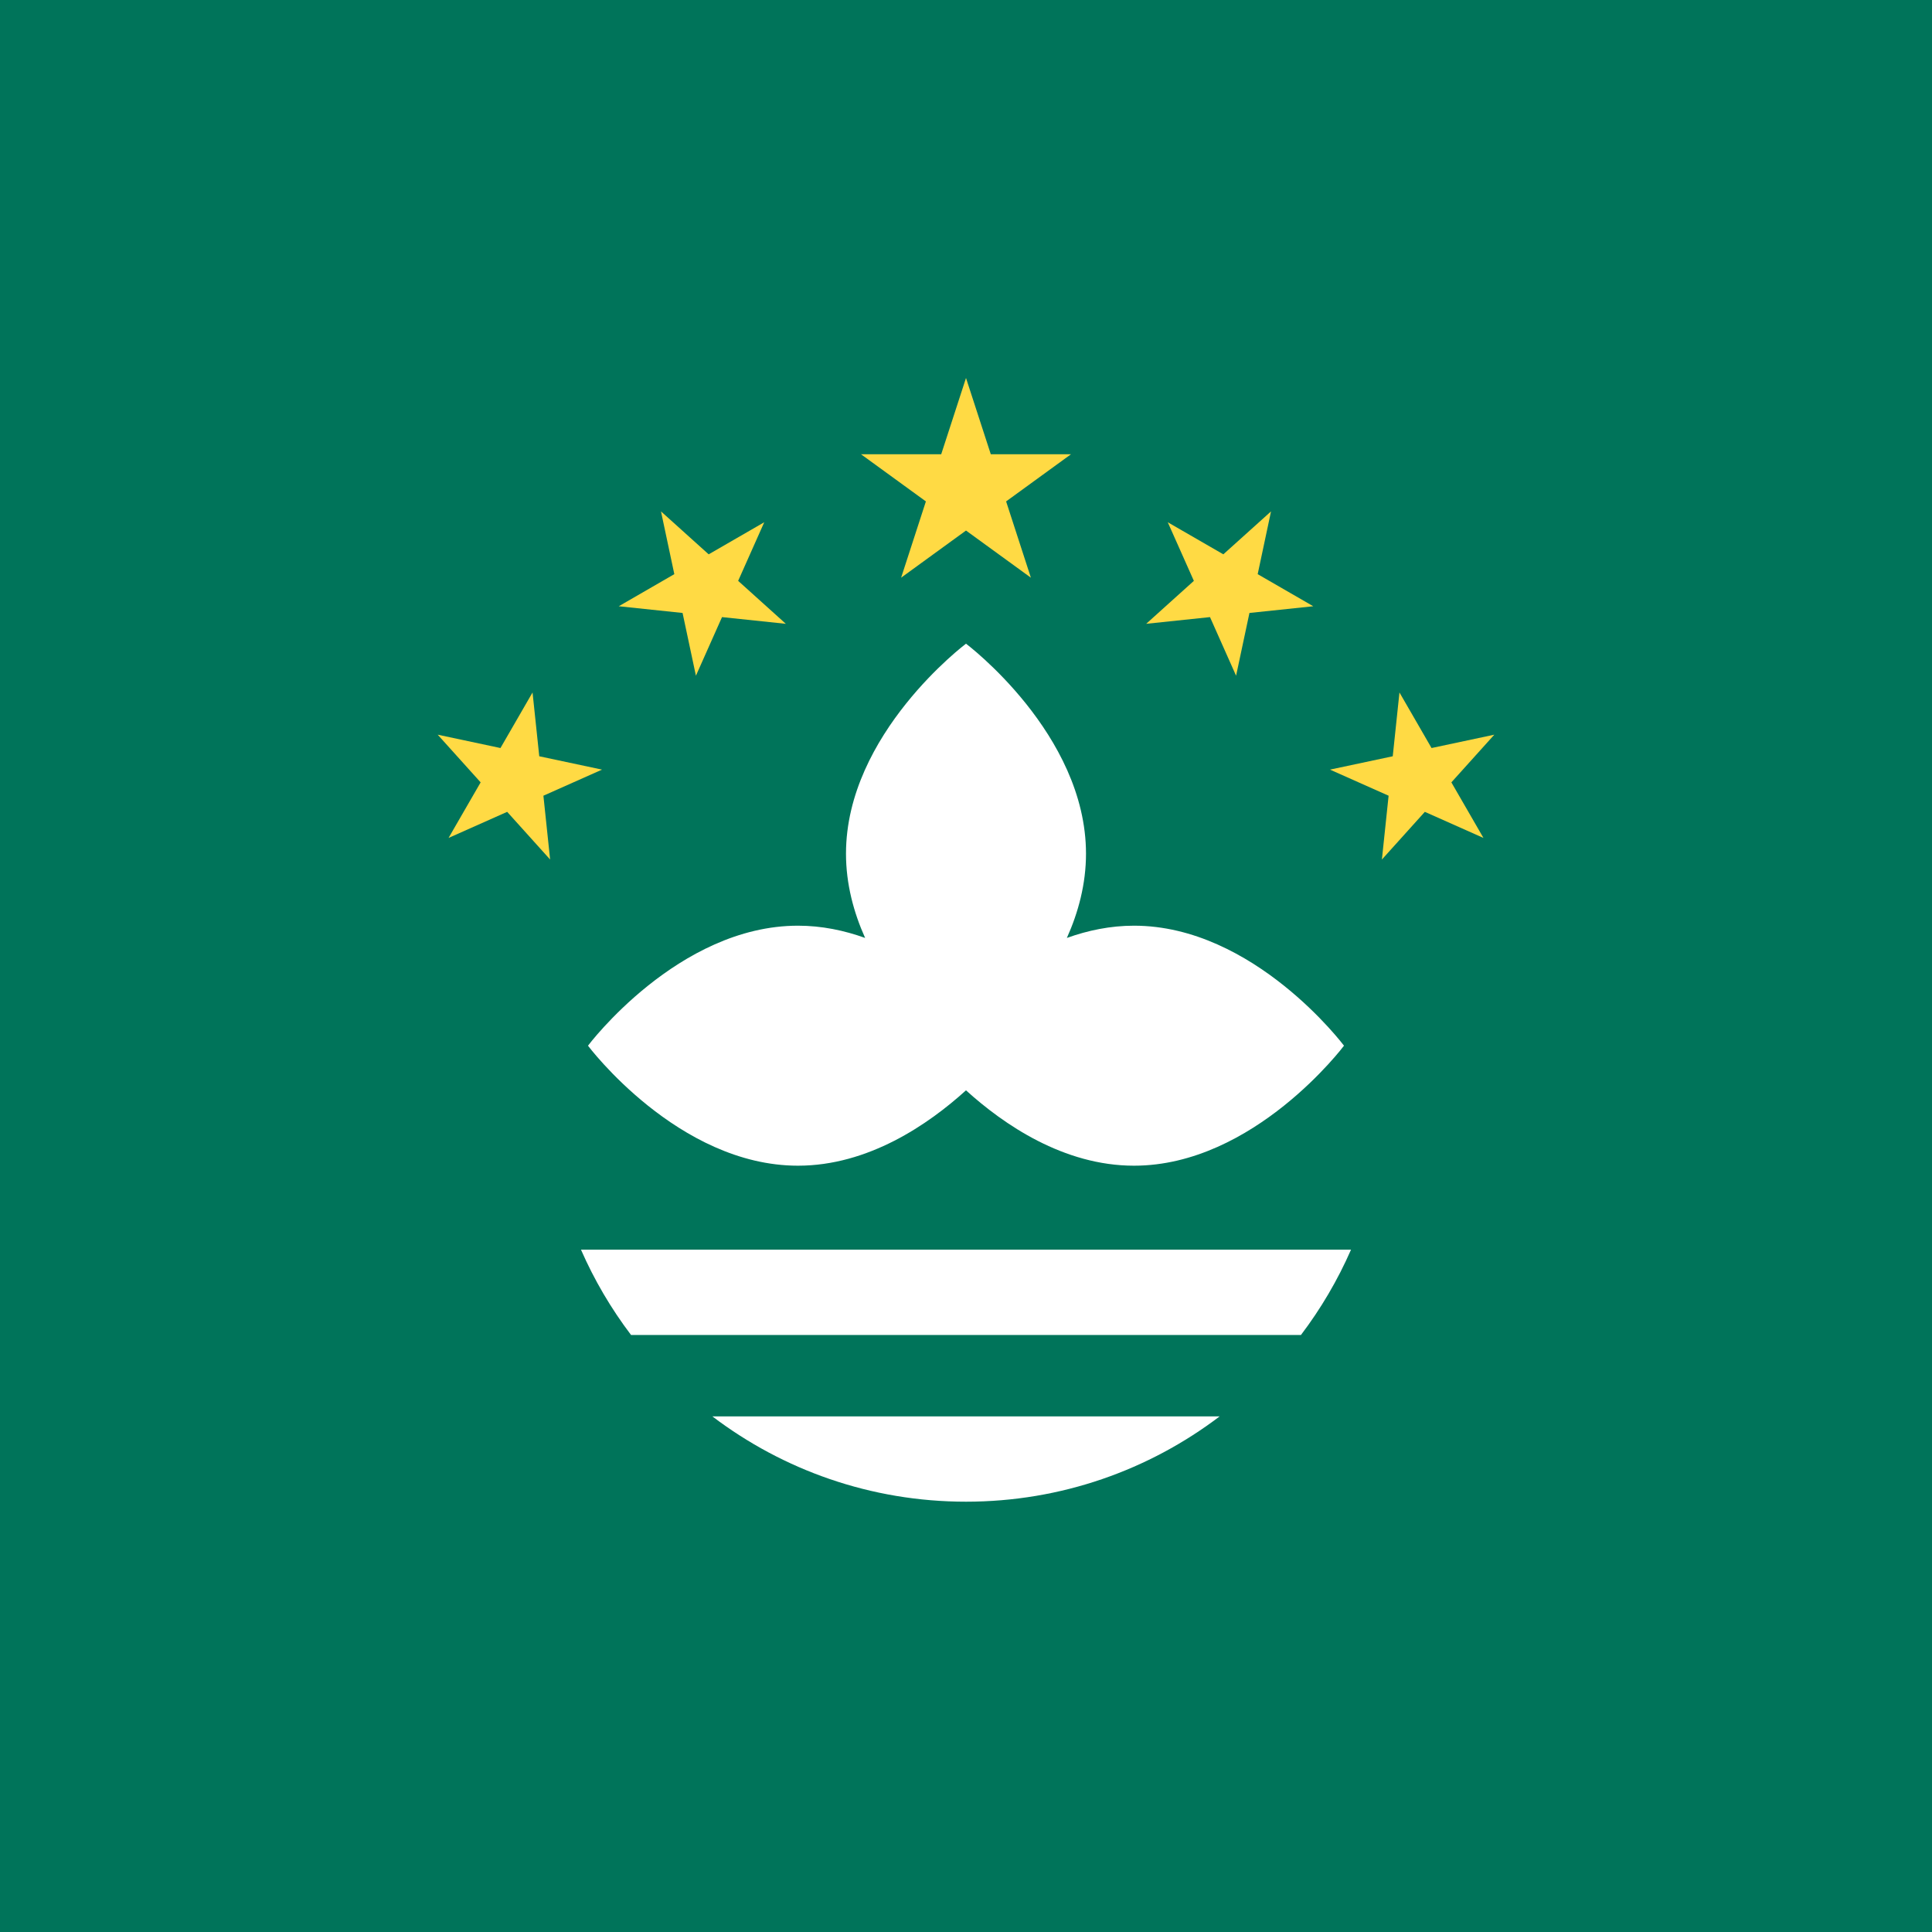
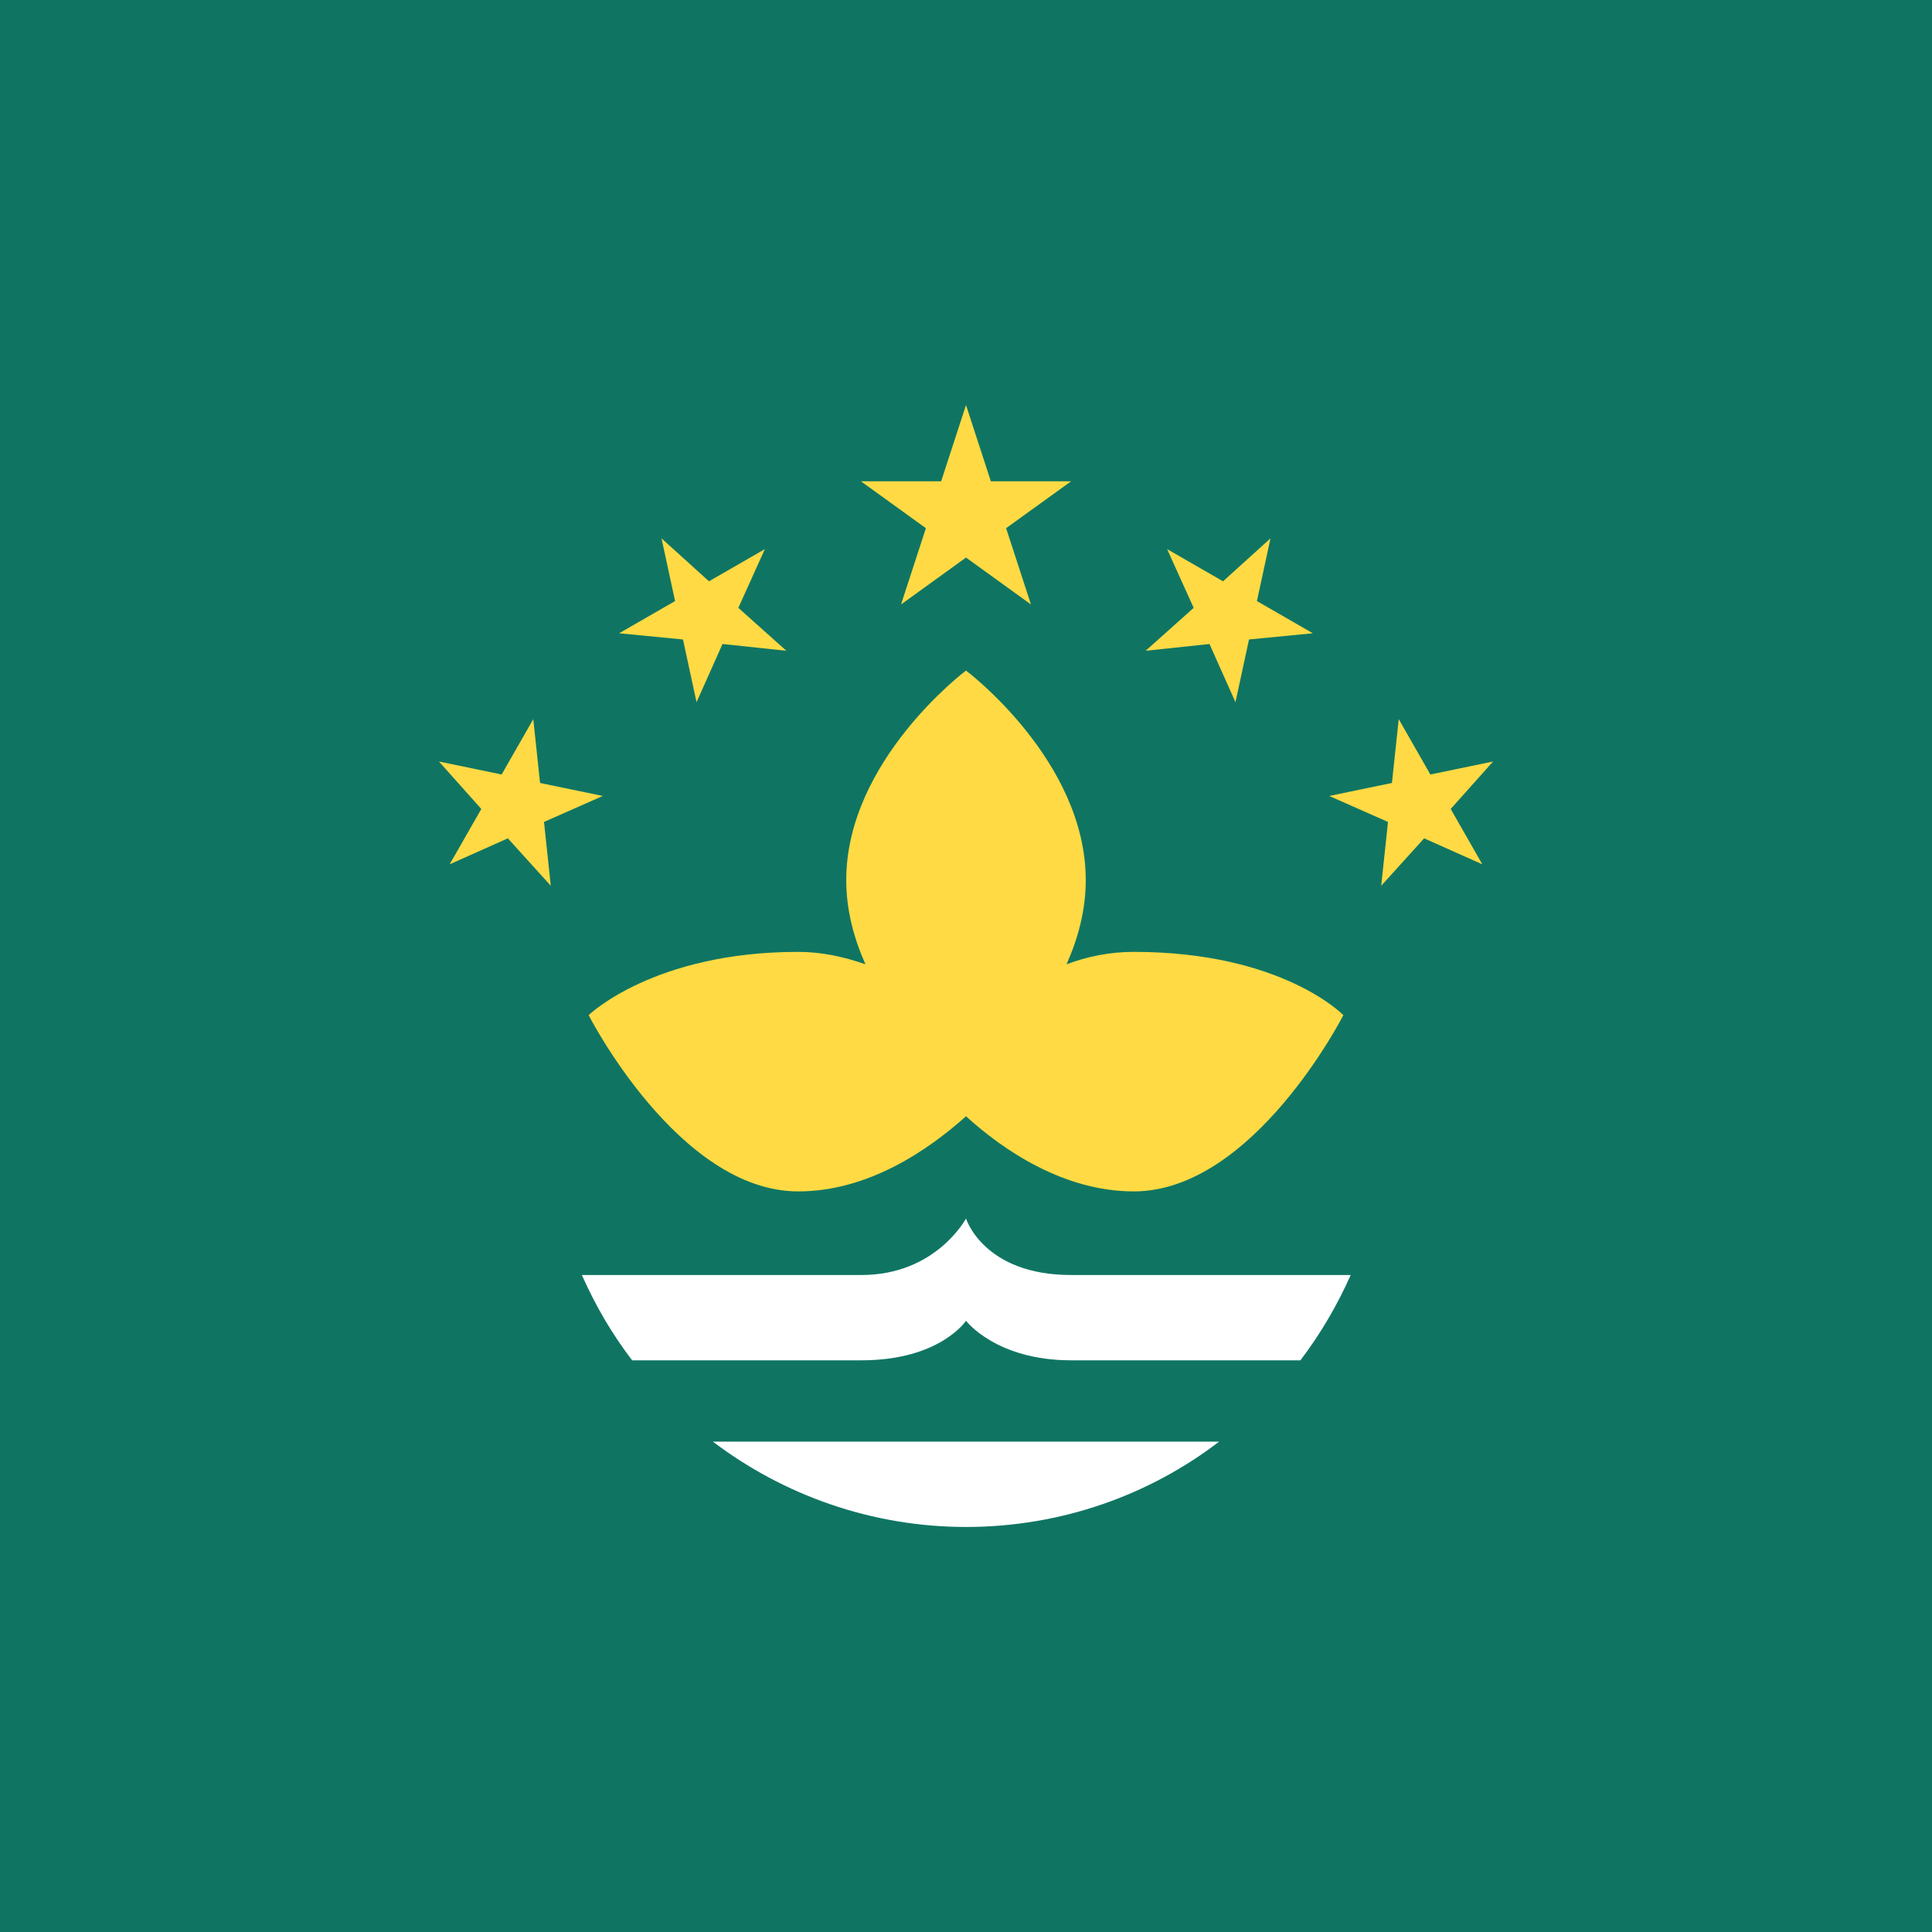
- <svg xmlns="http://www.w3.org/2000/svg" viewBox="85.333 85.333 341.333 341.333">
-   <path fill="#00745a" d="M0 85.331h512v341.337H0z" />
-   <path fill="#FFF" d="M285.682 248.878c-4.19 0-8.166.836-11.861 2.164 2.023-4.509 3.379-9.527 3.379-14.885 0-21.201-21.201-37.101-21.201-37.101s-21.201 15.901-21.201 37.101c0 5.357 1.356 10.375 3.379 14.885-3.693-1.328-7.671-2.164-11.861-2.164-21.201 0-37.101 21.201-37.101 21.201s15.901 21.201 37.101 21.201c12.429 0 23.031-7.286 29.682-13.315 6.65 6.03 17.251 13.315 29.682 13.315 21.201 0 37.101-21.201 37.101-21.201s-15.899-21.201-37.099-21.201z" />
+ <svg xmlns="http://www.w3.org/2000/svg" viewBox="85.5 0 342 342">
+   <path fill="#0F7562" d="M0 0h513v342H0z" />
  <g fill="#FFDA44">
-     <path d="m256 152.111 4.38 13.476h14.171l-11.464 8.332 4.376 13.476-11.463-8.33-11.463 8.33 4.376-13.476-11.464-8.332h14.171zM202.112 175.683l8.425 7.585 9.818-5.667-4.61 10.355 8.423 7.588-11.274-1.185-4.611 10.355-2.358-11.088-11.275-1.185 9.818-5.669zM162.662 215.132l11.09 2.358 5.668-9.818 1.186 11.274 11.089 2.358-10.357 4.61 1.186 11.274-7.587-8.423-10.357 4.61 5.669-9.818zM309.889 175.683l-8.425 7.585-9.818-5.667 4.611 10.355-8.425 7.588 11.275-1.185 4.61 10.355 2.359-11.088 11.275-1.185-9.818-5.669zM349.338 215.132l-11.089 2.358-5.669-9.818-1.186 11.274-11.088 2.358 10.357 4.61-1.185 11.274 7.586-8.423 10.357 4.61-5.669-9.818z" />
+     <path d="M286.2 168.5c-4.2 0-8.2.8-11.9 2.2 2-4.5 3.4-9.5 3.4-14.9 0-21.2-21.2-37.1-21.2-37.1s-21.2 15.9-21.2 37.1c0 5.4 1.4 10.4 3.4 14.9-3.7-1.3-7.7-2.2-11.9-2.2-25.6 0-37.1 11.2-37.1 11.2s15.9 31.2 37.1 31.2c12.4 0 23-7.3 29.7-13.3 6.6 6 17.3 13.3 29.7 13.3 21.2 0 37.1-31.2 37.1-31.2s-10.8-11.2-37.1-11.2zM256.5 71.7l4.4 13.5h14.2l-11.5 8.3L268 107l-11.5-8.3L245 107l4.4-13.5-11.5-8.3h14.2zM202.6 95.3l8.4 7.6 9.9-5.7-4.7 10.4 8.5 7.6-11.3-1.2-4.6 10.3-2.4-11.1-11.3-1.1 9.9-5.7zM163.2 134.8l11.1 2.3 5.6-9.8 1.2 11.3 11.1 2.3-10.4 4.6 1.2 11.3-7.6-8.4-10.3 4.6 5.6-9.8zM310.4 95.3l-8.4 7.6-9.9-5.7 4.7 10.4-8.5 7.6 11.3-1.2 4.6 10.3 2.4-11.1 11.3-1.1-9.9-5.7zM349.8 134.8l-11.1 2.3-5.6-9.8-1.2 11.3-11.1 2.3 10.4 4.6-1.2 11.3 7.6-8.4 10.3 4.6-5.6-9.8z" />
  </g>
  <g fill="#FFF">
-     <path d="M256 350.642c16.84 0 32.363-5.619 44.816-15.073h-89.63c12.451 9.454 27.974 15.073 44.814 15.073zM187.977 306.12a74.138 74.138 0 0 0 8.85 15.073h118.345a74.13 74.13 0 0 0 8.85-15.073H187.977z" />
+     <path d="M256.5 270.3c16.8 0 32.4-5.6 44.8-15.1h-89.6c12.4 9.4 28 15.1 44.8 15.1zM188.5 225.7c2.4 5.4 5.3 10.4 8.9 15.1H238c13.9 0 18.5-7 18.5-7s5.3 7 18.6 7h40.6c3.5-4.6 6.5-9.7 8.9-15.1h-49.5c-15.5 0-18.6-10-18.6-10s-5.3 10-18.5 10h-49.5z" />
  </g>
</svg>
